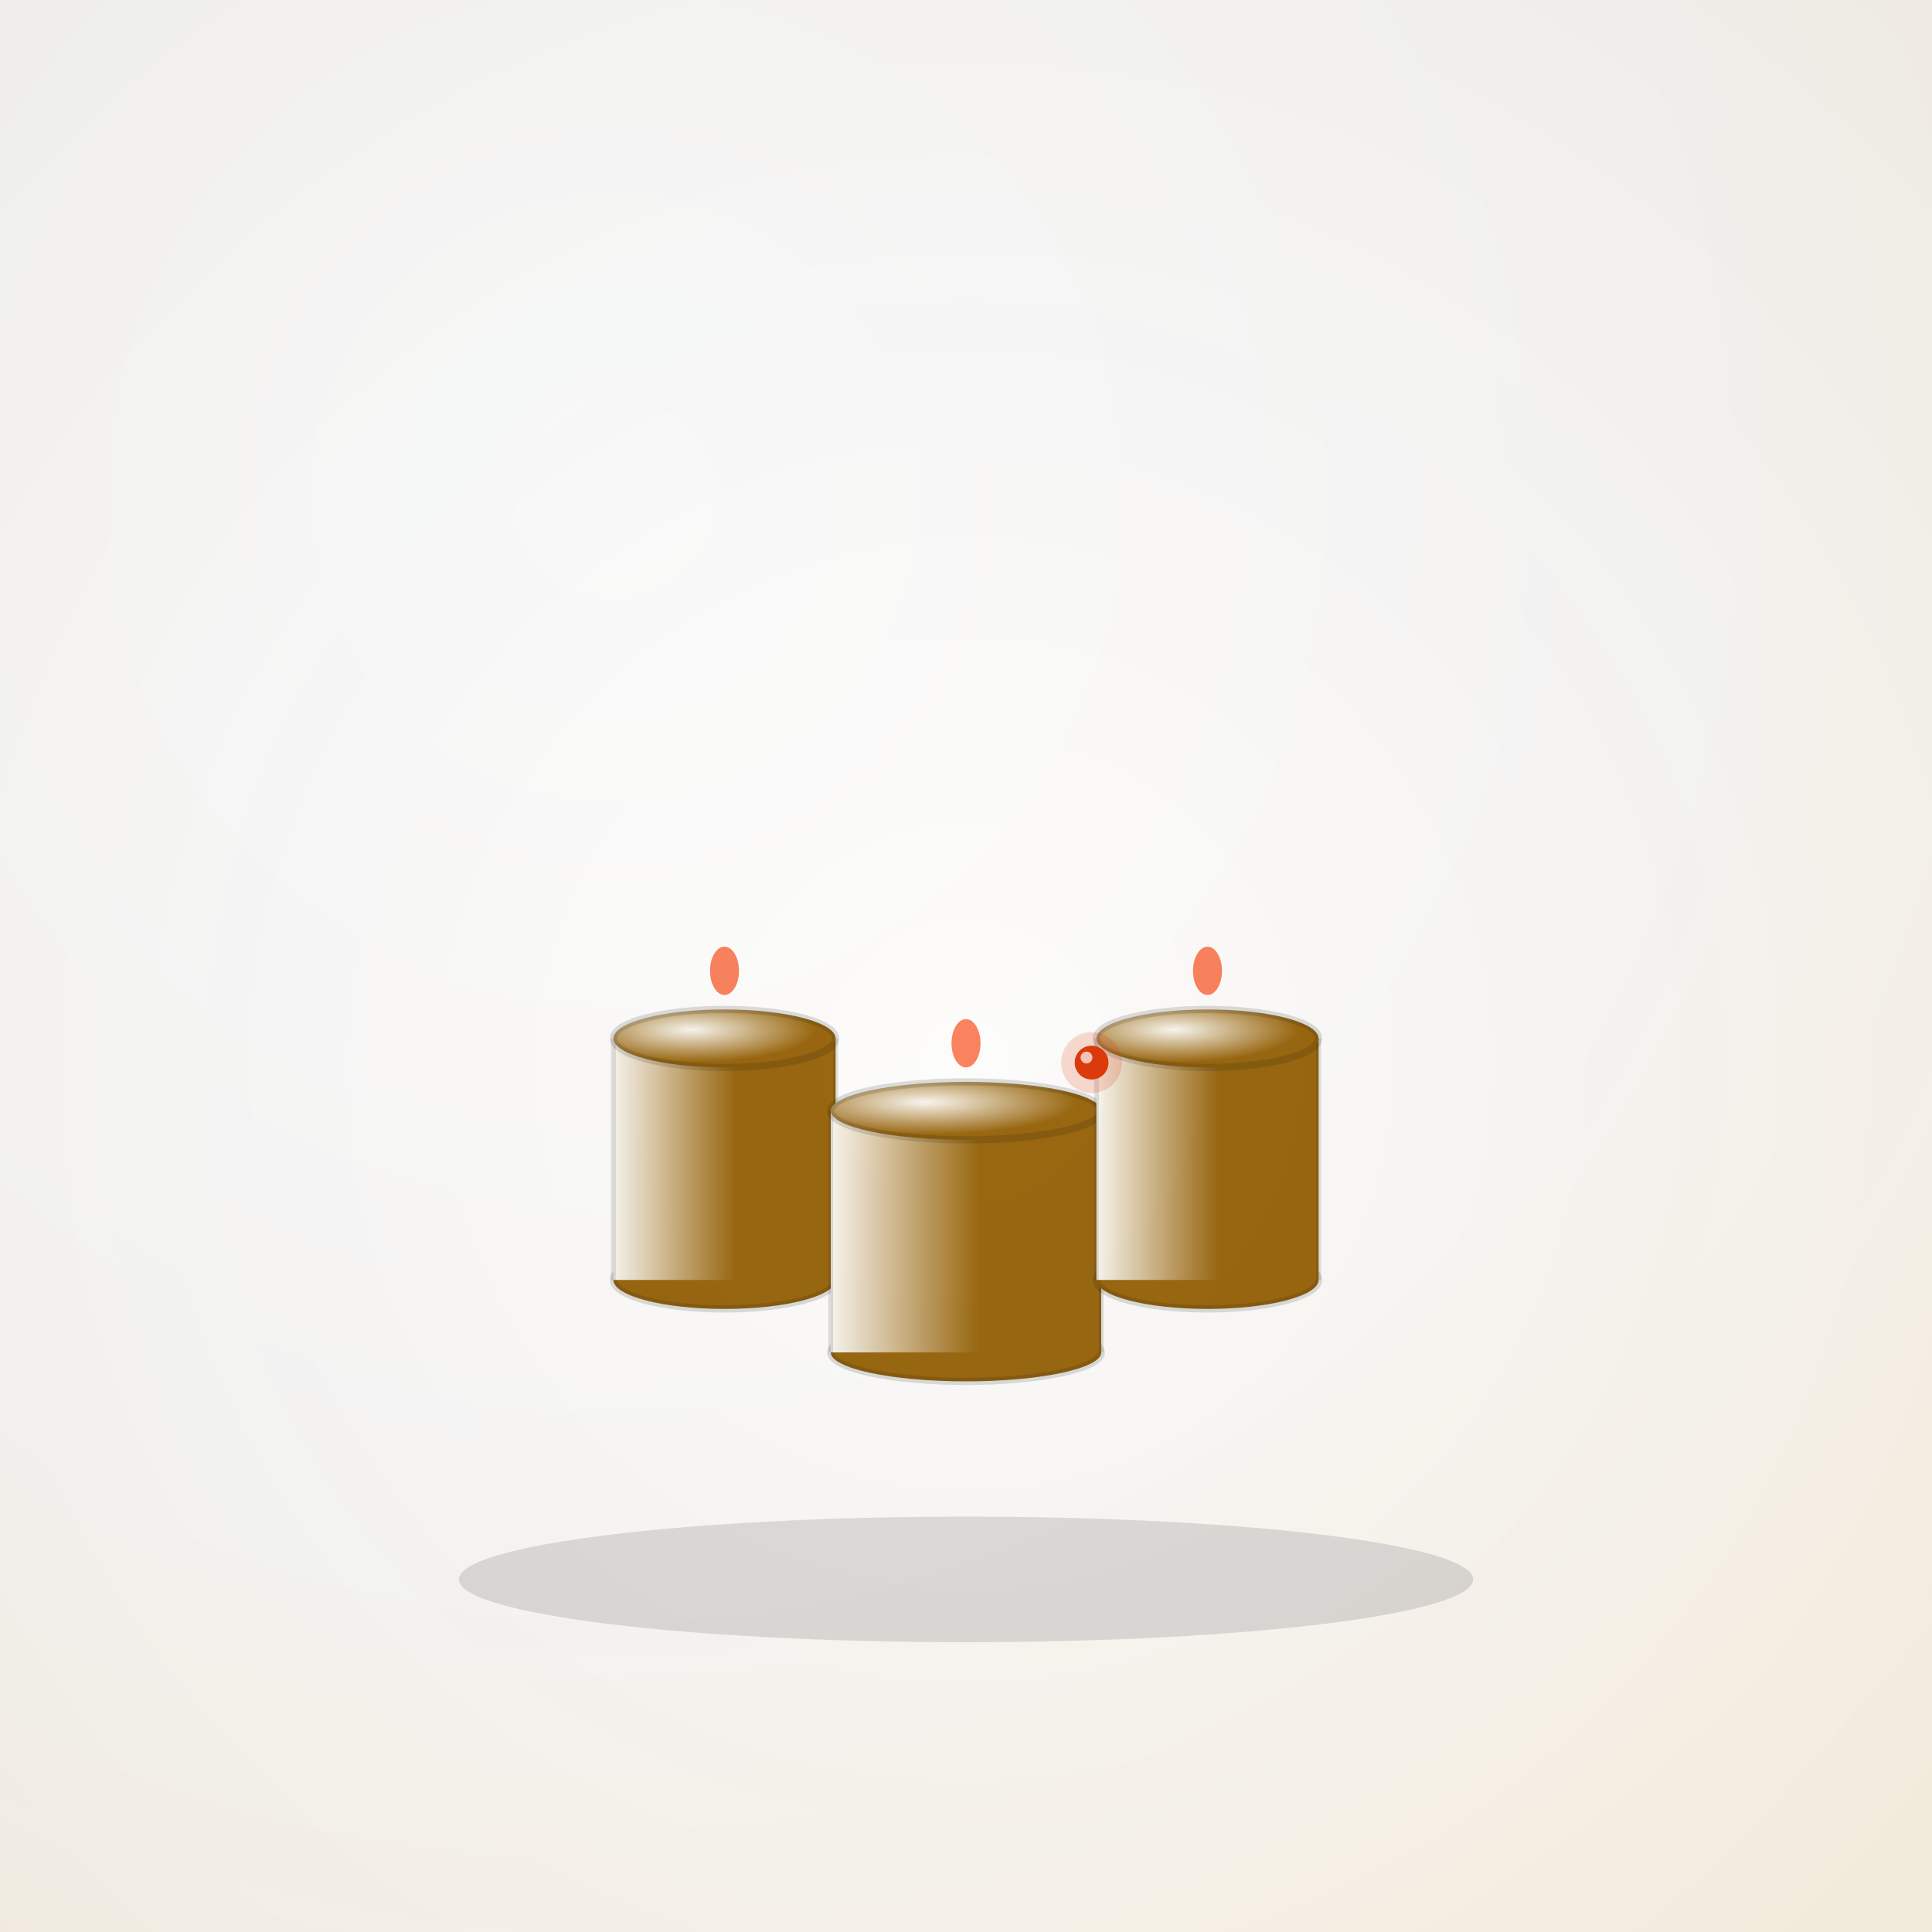
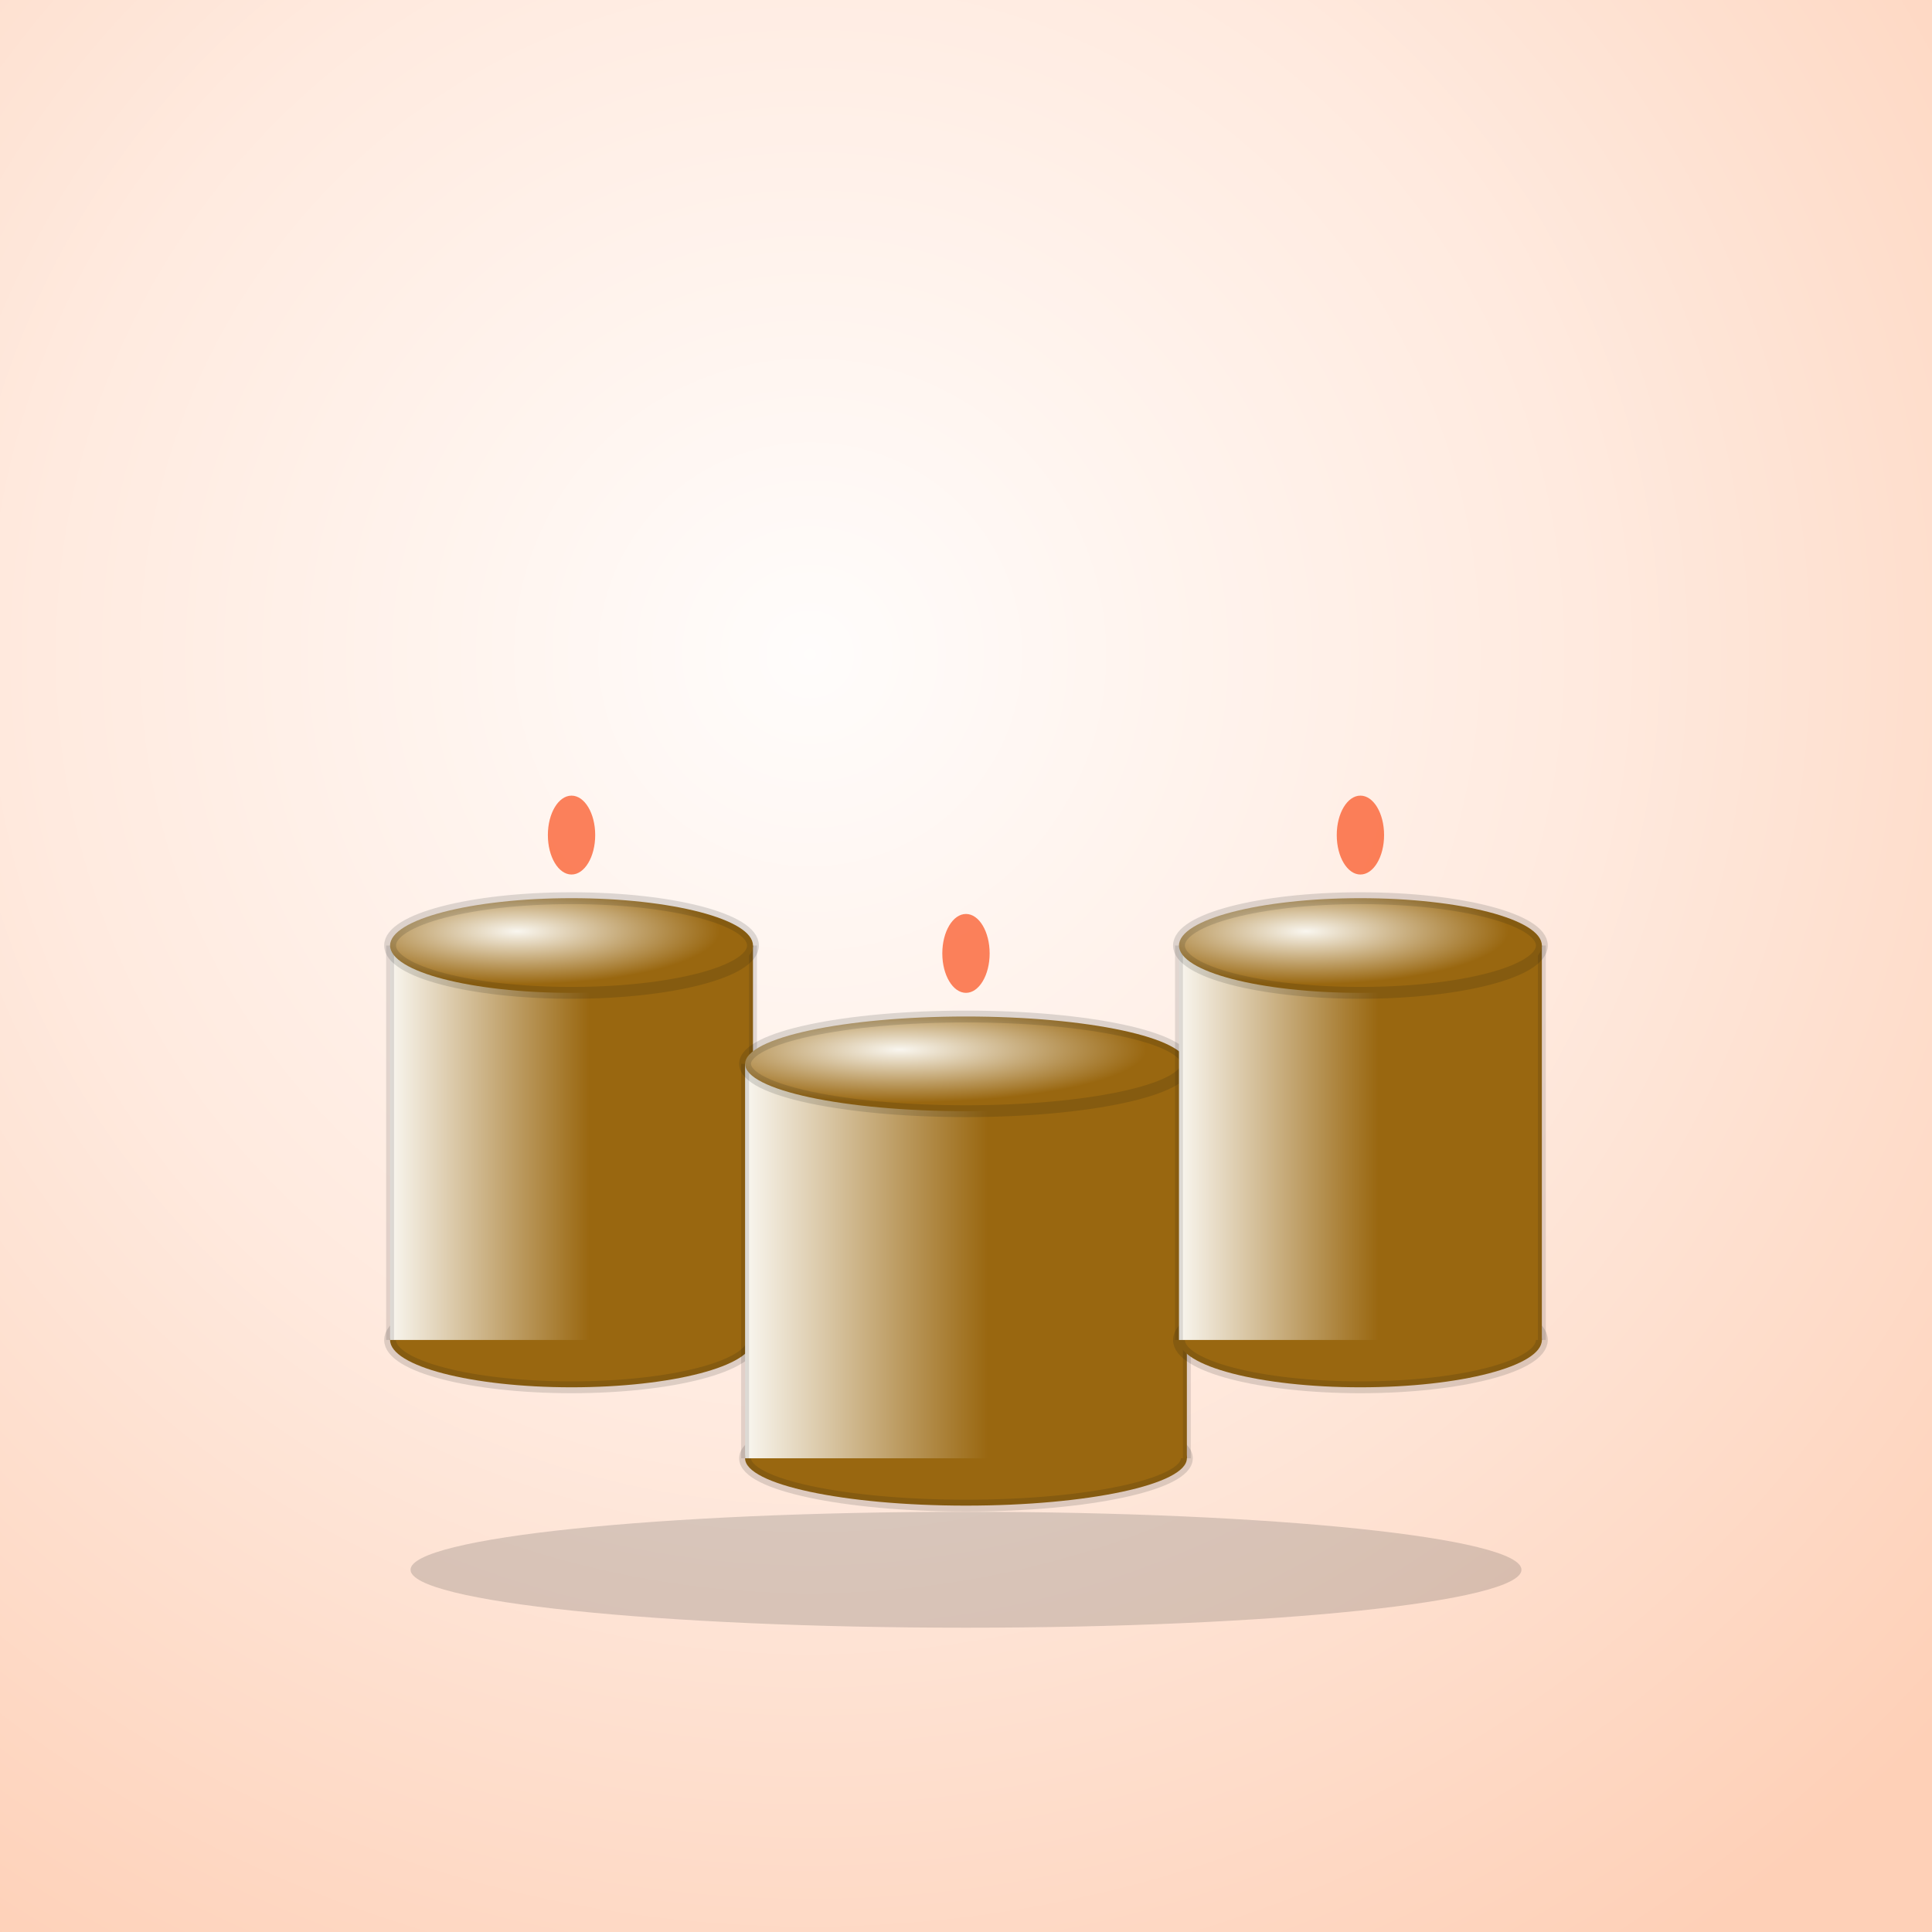
<svg xmlns="http://www.w3.org/2000/svg" viewBox="0 0 800 800" width="800" height="800">
  <defs>
-     <radialGradient id="wash100" cx="0.32" cy="0.26" r="0.95">
-       <stop offset="0" stop-color="#FFFFFF" stop-opacity="1" />
-       <stop offset="0.55" stop-color="#FBFAF8" stop-opacity="1" />
-       <stop offset="1" stop-color="#FEF6E6" stop-opacity="1" />
+     <radialGradient id="glow113" cx="0.42" cy="0.34" r="0.8">
+       <stop offset="0" stop-color="#FFFFFF" stop-opacity="0.95" />
+       <stop offset="0.5" stop-color="#FFFFFF" stop-opacity="0.55" />
+       <stop offset="1" stop-color="#FFFFFF" stop-opacity="0" />
    </radialGradient>
-     <radialGradient id="vig101" cx="0.5" cy="0.55" r="0.75">
-       <stop offset="0" stop-color="#0E1014" stop-opacity="0" />
-       <stop offset="1" stop-color="#0E1014" stop-opacity="0.06" />
-     </radialGradient>
-     <linearGradient id="cyl102" x1="0" y1="0" x2="1" y2="0">
+     <linearGradient id="cyl114" x1="0" y1="0" x2="1" y2="0">
      <stop offset="0" stop-color="#f9f6ef" stop-opacity="1" />
      <stop offset="0.55" stop-color="#996710" stop-opacity="1" />
      <stop offset="1" stop-color="#996710" stop-opacity="1" />
    </linearGradient>
-     <radialGradient id="cap103" cx="0.35" cy="0.35" r="0.8">
+     <radialGradient id="cap115" cx="0.35" cy="0.35" r="0.8">
      <stop offset="0" stop-color="#f9f6ef" stop-opacity="1" />
      <stop offset="0.7" stop-color="#996710" stop-opacity="1" />
      <stop offset="1" stop-color="#996710" stop-opacity="1" />
    </radialGradient>
-     <linearGradient id="cyl104" x1="0" y1="0" x2="1" y2="0">
+     <linearGradient id="cyl116" x1="0" y1="0" x2="1" y2="0">
      <stop offset="0" stop-color="#f9f6ef" stop-opacity="1" />
      <stop offset="0.55" stop-color="#996710" stop-opacity="1" />
      <stop offset="1" stop-color="#996710" stop-opacity="1" />
    </linearGradient>
-     <radialGradient id="cap105" cx="0.35" cy="0.35" r="0.8">
+     <radialGradient id="cap117" cx="0.35" cy="0.35" r="0.8">
      <stop offset="0" stop-color="#f9f6ef" stop-opacity="1" />
      <stop offset="0.7" stop-color="#996710" stop-opacity="1" />
      <stop offset="1" stop-color="#996710" stop-opacity="1" />
    </radialGradient>
-     <linearGradient id="cyl106" x1="0" y1="0" x2="1" y2="0">
+     <linearGradient id="cyl118" x1="0" y1="0" x2="1" y2="0">
      <stop offset="0" stop-color="#f9f6ef" stop-opacity="1" />
      <stop offset="0.55" stop-color="#996710" stop-opacity="1" />
      <stop offset="1" stop-color="#996710" stop-opacity="1" />
    </linearGradient>
-     <radialGradient id="cap107" cx="0.35" cy="0.35" r="0.8">
+     <radialGradient id="cap119" cx="0.35" cy="0.35" r="0.8">
      <stop offset="0" stop-color="#f9f6ef" stop-opacity="1" />
      <stop offset="0.7" stop-color="#996710" stop-opacity="1" />
      <stop offset="1" stop-color="#996710" stop-opacity="1" />
    </radialGradient>
  </defs>
-   <rect width="800" height="800" fill="#FBFAF8" />
-   <rect width="800" height="800" fill="url(#wash100)" />
-   <ellipse cx="400" cy="654" rx="210" ry="26" fill="#0E1014" opacity="0.13" filter="url(#blur108)" />
-   <ellipse cx="300" cy="530" rx="46" ry="12" fill="#996710" stroke="#0E1014" stroke-width="3" stroke-opacity="0.14" />
-   <rect x="254" y="430" width="92" height="100" rx="0" fill="url(#cyl102)" />
-   <line x1="254" y1="430" x2="254" y2="530" stroke="#0E1014" stroke-width="2" stroke-opacity="0.12" />
-   <line x1="346" y1="430" x2="346" y2="530" stroke="#0E1014" stroke-width="2" stroke-opacity="0.12" />
-   <ellipse cx="300" cy="430" rx="46" ry="12" fill="url(#cap103)" stroke="#0E1014" stroke-width="3" stroke-opacity="0.14" />
-   <ellipse cx="300" cy="402" rx="6" ry="10" fill="#F94E1B" opacity="0.7" />
-   <ellipse cx="400" cy="560" rx="56" ry="12" fill="#996710" stroke="#0E1014" stroke-width="3" stroke-opacity="0.14" />
-   <rect x="344" y="460" width="112" height="100" rx="0" fill="url(#cyl104)" />
-   <line x1="344" y1="460" x2="344" y2="560" stroke="#0E1014" stroke-width="2" stroke-opacity="0.12" />
-   <line x1="456" y1="460" x2="456" y2="560" stroke="#0E1014" stroke-width="2" stroke-opacity="0.12" />
-   <ellipse cx="400" cy="460" rx="56" ry="12" fill="url(#cap105)" stroke="#0E1014" stroke-width="3" stroke-opacity="0.14" />
-   <ellipse cx="400" cy="432" rx="6" ry="10" fill="#F94E1B" opacity="0.7" />
-   <ellipse cx="500" cy="530" rx="46" ry="12" fill="#996710" stroke="#0E1014" stroke-width="3" stroke-opacity="0.14" />
-   <rect x="454" y="430" width="92" height="100" rx="0" fill="url(#cyl106)" />
-   <line x1="454" y1="430" x2="454" y2="530" stroke="#0E1014" stroke-width="2" stroke-opacity="0.12" />
-   <line x1="546" y1="430" x2="546" y2="530" stroke="#0E1014" stroke-width="2" stroke-opacity="0.12" />
-   <ellipse cx="500" cy="430" rx="46" ry="12" fill="url(#cap107)" stroke="#0E1014" stroke-width="3" stroke-opacity="0.14" />
-   <ellipse cx="500" cy="402" rx="6" ry="10" fill="#F94E1B" opacity="0.7" />
-   <g>
-     <circle cx="452" cy="440" r="12.6" fill="#DC3A0C" opacity="0.18" />
-     <circle cx="452" cy="440" r="7" fill="#DC3A0C" />
-     <circle cx="449.9" cy="437.9" r="2.45" fill="#FFFFFF" opacity="0.7" />
+   <rect width="800" height="800" fill="#fed0b7" />
+   <rect width="800" height="800" fill="url(#glow113)" />
+   <ellipse cx="400" cy="650" rx="230" ry="24" fill="#0E1014" opacity="0.16" filter="url(#blur120)" />
+   <g transform="translate(-253.33,-310.80) scale(1.6333)">
+     <ellipse cx="300" cy="530" rx="46" ry="12" fill="#996710" stroke="#0E1014" stroke-width="3" stroke-opacity="0.14" />
+     <rect x="254" y="430" width="92" height="100" rx="0" fill="url(#cyl114)" />
+     <line x1="254" y1="430" x2="254" y2="530" stroke="#0E1014" stroke-width="2" stroke-opacity="0.12" />
+     <line x1="346" y1="430" x2="346" y2="530" stroke="#0E1014" stroke-width="2" stroke-opacity="0.12" />
+     <ellipse cx="300" cy="430" rx="46" ry="12" fill="url(#cap115)" stroke="#0E1014" stroke-width="3" stroke-opacity="0.14" />
+     <ellipse cx="300" cy="402" rx="6" ry="10" fill="#F94E1B" opacity="0.7" />
+     <ellipse cx="400" cy="560" rx="56" ry="12" fill="#996710" stroke="#0E1014" stroke-width="3" stroke-opacity="0.14" />
+     <rect x="344" y="460" width="112" height="100" rx="0" fill="url(#cyl116)" />
+     <line x1="344" y1="460" x2="344" y2="560" stroke="#0E1014" stroke-width="2" stroke-opacity="0.12" />
+     <line x1="456" y1="460" x2="456" y2="560" stroke="#0E1014" stroke-width="2" stroke-opacity="0.12" />
+     <ellipse cx="400" cy="460" rx="56" ry="12" fill="url(#cap117)" stroke="#0E1014" stroke-width="3" stroke-opacity="0.14" />
+     <ellipse cx="400" cy="432" rx="6" ry="10" fill="#F94E1B" opacity="0.7" />
+     <ellipse cx="500" cy="530" rx="46" ry="12" fill="#996710" stroke="#0E1014" stroke-width="3" stroke-opacity="0.14" />
+     <rect x="454" y="430" width="92" height="100" rx="0" fill="url(#cyl118)" />
+     <line x1="454" y1="430" x2="454" y2="530" stroke="#0E1014" stroke-width="2" stroke-opacity="0.12" />
+     <line x1="546" y1="430" x2="546" y2="530" stroke="#0E1014" stroke-width="2" stroke-opacity="0.12" />
+     <ellipse cx="500" cy="430" rx="46" ry="12" fill="url(#cap119)" stroke="#0E1014" stroke-width="3" stroke-opacity="0.14" />
+     <ellipse cx="500" cy="402" rx="6" ry="10" fill="#F94E1B" opacity="0.7" />
  </g>
-   <rect width="800" height="800" fill="url(#vig101)" />
</svg>
